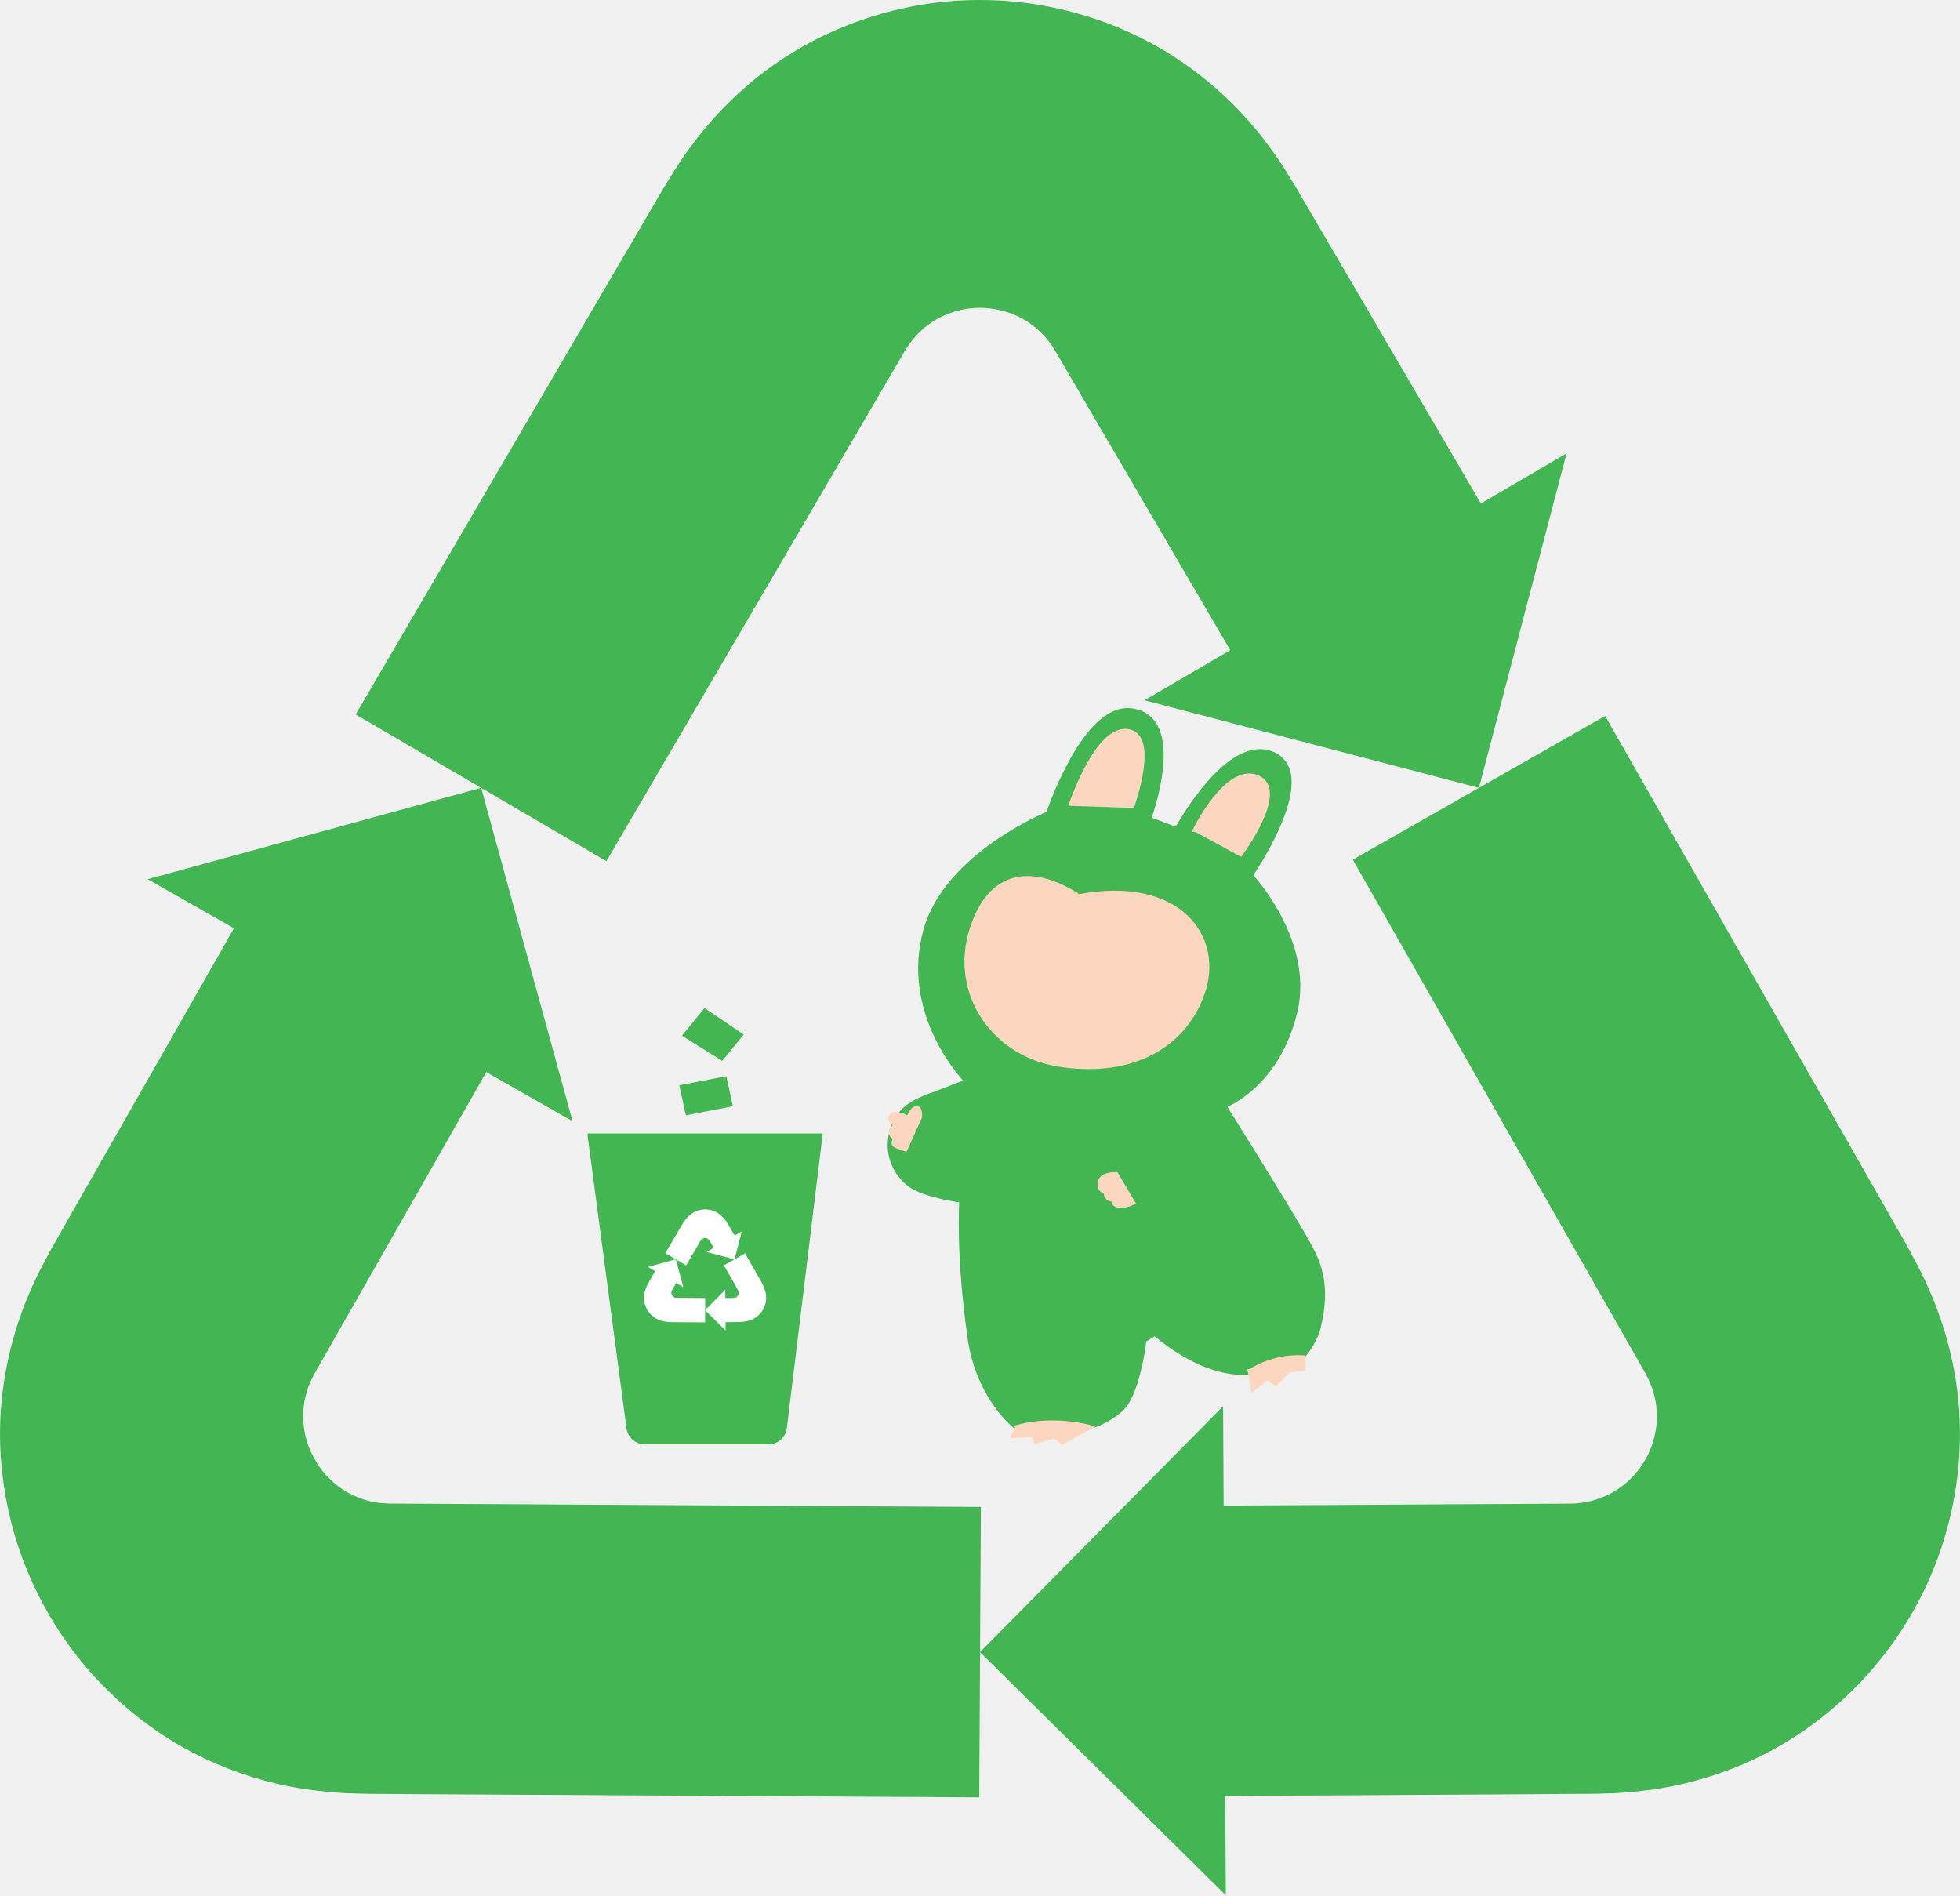
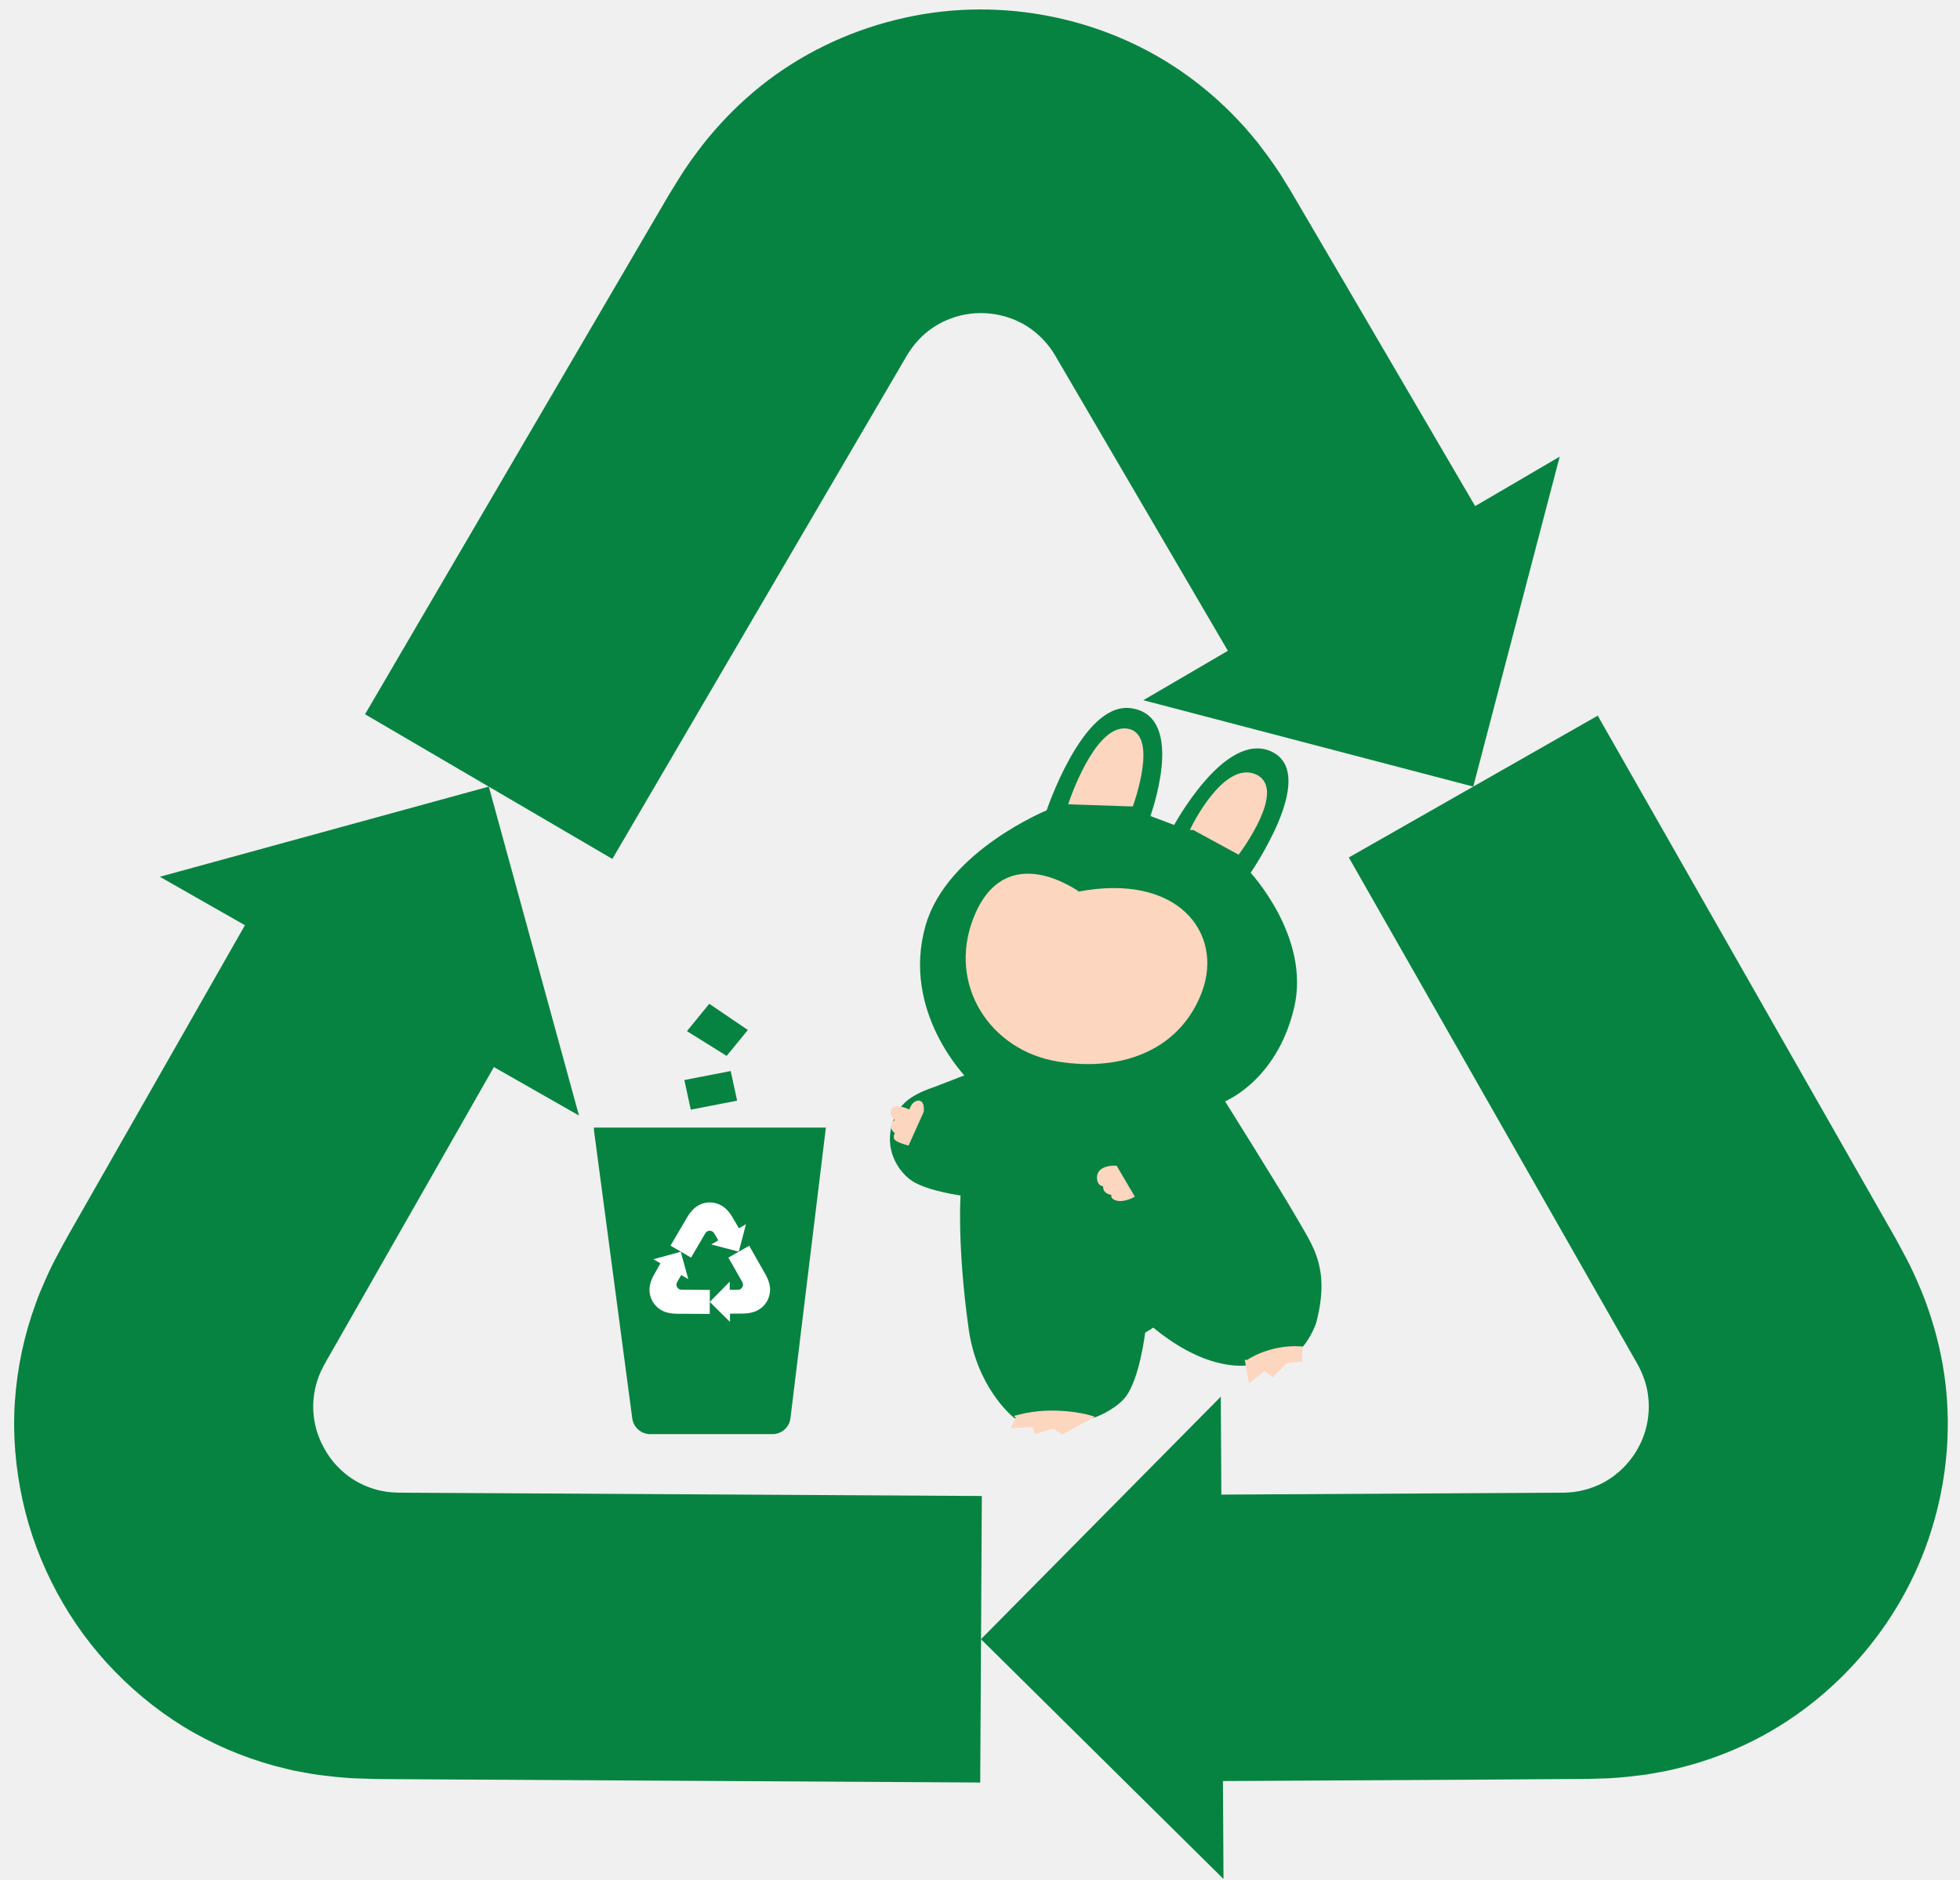
- <svg xmlns="http://www.w3.org/2000/svg" viewBox="0 0 385.44 372.66">
+ <svg xmlns="http://www.w3.org/2000/svg" viewBox="0 0 390.67 374.67">
  <defs>
    <style>
-       .cls-1, .cls-2, .cls-3, .cls-4 {
+       .cls-1 {
+         stroke: #078341;
+       }
+ 
+       .cls-1, .cls-2, .cls-3 {
        stroke-miterlimit: 10;
      }

-       .cls-1, .cls-3 {
+       .cls-1, .cls-4 {
+         fill: #078341;
+       }
+ 
+       .cls-2, .cls-3 {
        fill: #fdd6bf;
        stroke: #fdd6bf;
-       }
- 
-       .cls-2 {
-         stroke: #42b652;
-       }
- 
-       .cls-2, .cls-4 {
-         fill: #42b651;
      }

      .cls-3 {
        stroke-width: .75px;
      }

      .cls-5 {
        fill: #fff;
      }
- 
-       .cls-4 {
-         stroke: #42b651;
-       }
- 
-       .cls-6 {
-         fill: #42b652;
-       }
    </style>
  </defs>
  <g id="Layer_1" data-name="Layer 1">
-     <path class="cls-6" d="M192.89,296.3l-103.07-.59-10.62-.06c-1.74-.03-3.5.06-5.22-.24-3.45-.54-6.71-2.18-9.18-4.65-1.25-1.21-2.29-2.64-3.11-4.18-.83-1.53-1.44-3.19-1.76-4.9-.68-3.42-.23-7.05,1.22-10.22.76-1.63,1.72-3.14,2.59-4.71l6.34-11.12,13.13-23.03,12.42-21.8,16.96,9.66-17.97-65.56-65.57,17.97,16.96,9.66-12.42,21.8-13.13,23.03-6.79,11.91c-1.74,3.06-3.52,6.11-5.14,9.21-.43.77-.82,1.55-1.19,2.33-.38.78-.75,1.57-1.09,2.36-.68,1.59-1.4,3.16-1.95,4.79-2.3,6.28-3.69,12.85-4.14,19.46-.46,6.61.12,13.25,1.52,19.68,1.4,6.44,3.74,12.65,6.86,18.43,3.12,5.79,7.03,11.14,11.64,15.84,4.6,4.7,9.83,8.82,15.59,12.08,5.76,3.25,11.99,5.7,18.49,7.23,1.61.43,3.27.67,4.92.98,1.65.28,3.32.44,4.99.64,1.68.16,3.36.29,5.07.32,1.7.05,3.41.12,5.12.11l15.14.09,103.07.59.32-57.11Z" />
-     <path class="cls-6" d="M266.04,169.04l38.64,67.81,17.87,31.37c.65,1.15,1.35,2.28,1.86,3.49.53,1.21.92,2.48,1.16,3.78.46,2.6.31,5.31-.44,7.84-1.49,5.07-5.4,9.39-10.38,11.22-1.24.46-2.53.78-3.84.95-1.31.19-2.64.14-3.95.16l-16.22.09-50.11.28-.11-19.52-47.8,48.34,48.34,47.8-.11-19.52,50.11-.28,22.8-.15,3.87-.12c1.28-.07,2.56-.16,3.82-.3l3.78-.45c1.25-.2,2.5-.44,3.74-.67,4.96-1.02,9.78-2.55,14.38-4.57,18.41-8.09,32.73-24.3,38.67-43.34,3-9.5,4.02-19.65,2.81-29.63-.62-4.99-1.78-9.91-3.45-14.69-.8-2.4-1.83-4.73-2.87-7.05-1.06-2.32-2.34-4.58-3.55-6.85l-20.77-36.45-38.64-67.81-49.62,28.27Z" />
-     <path class="cls-6" d="M119.25,169.32l39.41-67.37,18.23-31.16c.67-1.13,1.3-2.3,2.09-3.36.78-1.06,1.68-2.04,2.69-2.9,2.02-1.7,4.44-2.92,7.01-3.53,5.13-1.25,10.84-.01,14.91,3.38,1.02.84,1.94,1.8,2.74,2.85.82,1.04,1.44,2.21,2.11,3.35l8.19,14,25.3,43.26-16.85,9.85,65.76,17.22,17.23-65.77-16.85,9.86-25.3-43.26-11.53-19.67-2.04-3.29c-.7-1.07-1.42-2.13-2.17-3.16l-2.28-3.05c-.8-.99-1.63-1.94-2.45-2.9-3.36-3.78-7.1-7.19-11.15-10.16C218.09,1.59,196.9-2.7,177.44,1.67c-9.73,2.15-19.03,6.34-27.07,12.38-4.01,3.03-7.69,6.5-11,10.34-1.68,1.9-3.18,3.95-4.67,6.01-1.48,2.07-2.79,4.31-4.16,6.5l-21.18,36.21-39.41,67.37,49.3,28.84Z" />
+     <path class="cls-4" d="M195.7,298.19l-103.07-.59-10.62-.06c-1.74-.03-3.5.06-5.22-.24-3.45-.54-6.71-2.18-9.18-4.65-1.25-1.21-2.29-2.64-3.11-4.18-.83-1.53-1.44-3.19-1.76-4.9-.68-3.42-.23-7.05,1.22-10.22.76-1.63,1.72-3.14,2.59-4.71l6.34-11.12,13.13-23.03,12.42-21.8,16.96,9.66-17.97-65.56-65.57,17.97,16.96,9.66-12.42,21.8-13.13,23.03-6.79,11.91c-1.74,3.06-3.52,6.11-5.14,9.21-.43.77-.82,1.55-1.19,2.33-.38.78-.75,1.57-1.09,2.36-.68,1.59-1.4,3.16-1.95,4.79-2.3,6.28-3.69,12.85-4.14,19.46-.46,6.61.12,13.25,1.52,19.68,1.4,6.44,3.74,12.65,6.86,18.43,3.12,5.79,7.03,11.14,11.64,15.84,4.6,4.7,9.83,8.82,15.59,12.08,5.76,3.25,11.99,5.7,18.49,7.23,1.61.43,3.27.67,4.92.98,1.65.28,3.32.44,4.99.64,1.68.16,3.36.29,5.07.32,1.7.05,3.41.12,5.12.11l15.14.09,103.07.59.32-57.11Z" />
+     <path class="cls-4" d="M268.85,170.92l38.64,67.81,17.87,31.37c.65,1.15,1.35,2.28,1.86,3.49.53,1.21.92,2.48,1.16,3.78.46,2.6.31,5.31-.44,7.84-1.49,5.07-5.4,9.39-10.38,11.22-1.24.46-2.53.78-3.84.95-1.31.19-2.64.14-3.95.16l-16.22.09-50.11.28-.11-19.52-47.8,48.34,48.34,47.8-.11-19.52,50.11-.28,22.8-.15,3.87-.12c1.28-.07,2.56-.16,3.82-.3l3.78-.45c1.25-.2,2.5-.44,3.74-.67,4.96-1.02,9.78-2.55,14.38-4.57,18.41-8.09,32.73-24.3,38.67-43.34,3-9.5,4.02-19.65,2.81-29.63-.62-4.99-1.78-9.91-3.45-14.69-.8-2.4-1.83-4.73-2.87-7.05-1.06-2.32-2.34-4.58-3.55-6.85l-20.77-36.45-38.64-67.81-49.62,28.27Z" />
+     <path class="cls-4" d="M122.06,171.2l39.41-67.37,18.23-31.16c.67-1.13,1.3-2.3,2.09-3.36.78-1.06,1.68-2.04,2.69-2.9,2.02-1.7,4.44-2.92,7.01-3.53,5.13-1.25,10.84-.01,14.91,3.38,1.02.84,1.94,1.8,2.74,2.85.82,1.04,1.44,2.21,2.11,3.35l8.19,14,25.3,43.26-16.85,9.85,65.76,17.22,17.23-65.77-16.85,9.86-25.3-43.26-11.53-19.67-2.04-3.29c-.7-1.07-1.42-2.13-2.17-3.16l-2.28-3.05c-.8-.99-1.63-1.94-2.45-2.9-3.36-3.78-7.1-7.19-11.15-10.16C220.9,3.48,199.71-.82,180.25,3.56c-9.73,2.15-19.03,6.34-27.07,12.38-4.01,3.03-7.69,6.5-11,10.34-1.68,1.9-3.18,3.95-4.67,6.01-1.48,2.07-2.79,4.31-4.16,6.5l-21.18,36.21-39.41,67.37,49.3,28.84Z" />
  </g>
  <g id="Layer_3" data-name="Layer 3">
-     <path class="cls-2" d="M246.48,269.88c.17-.09.33-.18.51-.26,3.43-1.45,5.94-1.5,9.27-3.18.89-.8,2.45-3.49,2.85-5.03,2.64-10.3-.65-14.61-3.43-19.48-3.6-6.3-15.05-24.51-15.05-24.51,0,0,10.46-3.8,13.99-18.45,3.37-13.99-8.79-26.84-8.79-26.84,0,0,13.52-19.45,4.66-23.71-8.85-4.26-19.05,14.75-19.05,14.75l-5.59-2.1s7.46-20.05-3.46-21.31c-9.11-1.06-16.19,20.25-16.19,20.25,0,0-19.85,8.06-24.05,22.71-4.86,16.95,8.11,29.96,8.11,29.96,0,0-2.56.97-6.09,2.35-1.06.41-3.72,1.19-5.67,2.7-3.12,2.42-3.83,6.57-3.26,9.27.66,3.14,2.67,5.23,4.03,6.1,3.15,2.02,9.89,2.88,9.89,2.88,0,0-.77,10.07,1.58,26.88,1.57,11.26,8.13,16.87,8.85,17.46.19-.02.39-.03.6-.02,5.16.37,9.8-.07,14.93-.1,1.62-.51,4.46-2.08,5.83-3.71,2.9-3.43,4.02-13.03,4.02-13.03l2.13-1.33c11.46,9.59,19.32,7.53,19.32,7.53l.05.23Z" />
+     <path class="cls-1" d="M249.3,271.76c.17-.09.33-.18.51-.26,3.43-1.45,5.94-1.5,9.27-3.18.89-.8,2.45-3.49,2.85-5.03,2.64-10.3-.65-14.61-3.43-19.48-3.6-6.3-15.05-24.51-15.05-24.51,0,0,10.46-3.8,13.99-18.45,3.37-13.99-8.79-26.84-8.79-26.84,0,0,13.52-19.45,4.66-23.71-8.85-4.26-19.05,14.75-19.05,14.75l-5.59-2.1s7.46-20.05-3.46-21.31c-9.11-1.06-16.19,20.25-16.19,20.25,0,0-19.85,8.06-24.05,22.71-4.86,16.95,8.11,29.96,8.11,29.96,0,0-2.56.97-6.09,2.35-1.06.41-3.72,1.19-5.67,2.7-3.12,2.42-3.83,6.57-3.26,9.27.66,3.14,2.67,5.23,4.03,6.1,3.15,2.02,9.89,2.88,9.89,2.88,0,0-.77,10.07,1.58,26.88,1.57,11.26,8.13,16.87,8.85,17.46.19-.02.39-.03.6-.02,5.16.37,9.8-.07,14.93-.1,1.62-.51,4.46-2.08,5.83-3.71,2.9-3.43,4.02-13.03,4.02-13.03l2.13-1.33c11.46,9.59,19.32,7.53,19.32,7.53l.05.23Z" />
  </g>
  <g id="Layer_5" data-name="Layer 5">
-     <path class="cls-1" d="M212.17,176.33c-.2.04-14.32-10.71-20.47,4.89-5.17,13.11,3.28,25.86,16.4,27.99,13.12,2.13,24.18-2.6,28.24-13.72s-4.52-22.89-24.17-19.16Z" />
-     <path class="cls-1" d="M235.15,163.06s6.23-12.66,12.12-10.15-3.34,14.92-3.34,14.92l-8.77-4.77Z" />
-     <path class="cls-1" d="M210.78,157.96s4.99-14.82,10.91-14.13c5.92.68.93,14.53.93,14.53l-11.84-.4Z" />
-     <path class="cls-3" d="M180.94,219.66s.28-2.39-1.15-1.66c-.77.39-1.15,1.79-1.15,1.79,0,0-2.91-1.54-3.45-.34s1.17,1.95,1.17,1.95c0,0-.93.15-1.17.95-.28.94.85,1.47.85,1.47,0,0-.39.51-.32,1.08.06.49,2.35,1.11,2.35,1.11l2.86-6.34Z" />
-     <path class="cls-3" d="M219.54,230.84s-3.33-.2-3.33,2,2.29,1.15,2.29,1.15c0,0-1.29-.02-1.02,1.04s2.46,1.27,4.13.53-3.66.4-2.33,1.27,3.59-.33,3.59-.33l-3.33-5.66Z" />
-     <path class="cls-1" d="M245.89,269.69l.58,3.27,2.75-2.18,1.6,1.18,2.66-2.64,2.75-.25.04-2.1c-6.14-.31-10.37,2.72-10.37,2.72Z" />
-     <path class="cls-1" d="M200.25,280.62l-.78,1.62,3.89-.19.43,1.28,3.5-1.01,1.67,1.15,5.14-2.83s-6.73-1.9-13.86-.03Z" />
+     <path class="cls-2" d="M214.99,178.22c-.2.04-14.32-10.71-20.47,4.89-5.17,13.11,3.28,25.86,16.4,27.99,13.12,2.13,24.18-2.6,28.24-13.72s-4.52-22.89-24.17-19.16Z" />
+     <path class="cls-2" d="M237.96,164.94s6.23-12.66,12.12-10.15-3.34,14.92-3.34,14.92l-8.77-4.77Z" />
+     <path class="cls-2" d="M213.6,159.84s4.99-14.82,10.91-14.13c5.92.68.93,14.53.93,14.53l-11.84-.4Z" />
+     <path class="cls-3" d="M183.75,221.54s.28-2.39-1.15-1.66c-.77.39-1.15,1.79-1.15,1.79,0,0-2.91-1.54-3.45-.34s1.17,1.95,1.17,1.95c0,0-.93.15-1.17.95-.28.94.85,1.47.85,1.47,0,0-.39.51-.32,1.08.06.49,2.35,1.11,2.35,1.11l2.86-6.34Z" />
+     <path class="cls-3" d="M222.35,232.72s-3.33-.2-3.33,2,2.29,1.15,2.29,1.15c0,0-1.29-.02-1.02,1.04s2.46,1.27,4.13.53-3.66.4-2.33,1.27,3.59-.33,3.59-.33l-3.33-5.66Z" />
+     <path class="cls-2" d="M248.71,271.57l.58,3.27,2.75-2.18,1.6,1.18,2.66-2.64,2.75-.25.04-2.1c-6.14-.31-10.37,2.72-10.37,2.72Z" />
+     <path class="cls-2" d="M203.06,282.5l-.78,1.62,3.89-.19.43,1.28,3.5-1.01,1.67,1.15,5.14-2.83s-6.73-1.9-13.86-.03Z" />
  </g>
  <g id="Layer_6" data-name="Layer 6">
-     <path class="cls-4" d="M116.07,223.38h45.16l-6.99,57.36c-.19,1.56-1.52,2.74-3.09,2.74h-24.36c-1.56,0-2.88-1.16-3.09-2.7l-7.63-57.39Z" />
-     <polygon class="cls-4" points="134.19 213.79 142.45 212.19 143.52 217.12 135.26 218.72 134.19 213.79" />
-     <polygon class="cls-4" points="134.86 203.53 138.65 198.87 145.51 203.53 141.92 207.93 134.86 203.53" />
-     <path class="cls-5" d="M138.67,255.22l-4.83-.03c-.35-.01-.7.02-1.05-.03-.34-.08-.63-.36-.73-.69-.06-.21-.05-.43.02-.63.08-.2.2-.38.31-.57l.58-1.01,1.41.81-1.5-5.46-5.46,1.5,1.41.81-1.4,2.49c-.4.75-.64,1.46-.74,2.16-.1.72-.03,1.49.23,2.2.41,1.17,1.33,2.15,2.41,2.66.55.25,1.09.39,1.75.47.64.09,1.35.07,2.03.08l5.54.03.03-4.76Z" />
-     <path class="cls-5" d="M142.36,248.78l2.39,4.2c.16.31.37.6.49.93.1.34,0,.72-.24.98-.15.16-.35.26-.56.3-.21.03-.43.01-.64.02h-1.17s0-1.62,0-1.62l-3.98,4.03,4.03,3.98v-1.63s2.85-.03,2.85-.03c.85-.03,1.58-.18,2.24-.44.67-.28,1.3-.72,1.79-1.3.81-.94,1.2-2.23,1.1-3.41-.06-.6-.21-1.14-.46-1.75-.25-.6-.61-1.2-.95-1.8l-2.74-4.81-4.14,2.36Z" />
-     <path class="cls-5" d="M134.93,248.8l2.44-4.17c.19-.3.33-.62.56-.89.24-.26.62-.37.96-.28.21.05.4.17.54.33.13.17.22.37.34.55l.59,1.01-1.4.82,5.48,1.44,1.44-5.48-1.4.82-1.45-2.46c-.45-.72-.94-1.28-1.5-1.72-.58-.44-1.28-.77-2.02-.9-1.22-.23-2.53.07-3.5.76-.49.35-.89.75-1.29,1.28-.4.51-.73,1.13-1.08,1.72l-2.8,4.78,4.11,2.4Z" />
+     <path class="cls-1" d="M118.89,225.26h45.16l-6.99,57.36c-.19,1.56-1.52,2.74-3.09,2.74h-24.36c-1.56,0-2.88-1.16-3.09-2.7l-7.63-57.39Z" />
+     <polygon class="cls-1" points="137 215.67 145.26 214.07 146.33 219 138.07 220.6 137 215.67" />
+     <polygon class="cls-1" points="137.67 205.41 141.47 200.75 148.33 205.41 144.73 209.81 137.67 205.41" />
+     <path class="cls-5" d="M141.48,257.11l-4.83-.03c-.35-.01-.7.02-1.05-.03-.34-.08-.63-.36-.73-.69-.06-.21-.05-.43.02-.63.08-.2.2-.38.31-.57l.58-1.01,1.41.81-1.5-5.46-5.46,1.5,1.41.81-1.4,2.49c-.4.75-.64,1.46-.74,2.16-.1.72-.03,1.49.23,2.2.41,1.17,1.33,2.15,2.41,2.66.55.25,1.09.39,1.75.47.64.09,1.35.07,2.03.08l5.54.03.03-4.76Z" />
+     <path class="cls-5" d="M145.18,250.66l2.39,4.2c.16.31.37.6.49.93.1.34,0,.72-.24.98-.15.16-.35.26-.56.3-.21.03-.43.01-.64.02h-1.17s0-1.62,0-1.62l-3.98,4.03,4.03,3.98v-1.63s2.85-.03,2.85-.03c.85-.03,1.58-.18,2.24-.44.67-.28,1.3-.72,1.79-1.3.81-.94,1.2-2.23,1.1-3.41-.06-.6-.21-1.14-.46-1.75-.25-.6-.61-1.2-.95-1.8l-2.74-4.81-4.14,2.36Z" />
+     <path class="cls-5" d="M137.74,250.68l2.44-4.17c.19-.3.33-.62.56-.89.24-.26.62-.37.96-.28.21.05.4.17.54.33.13.17.22.37.34.55l.59,1.01-1.4.82,5.48,1.44,1.44-5.48-1.4.82-1.45-2.46c-.45-.72-.94-1.28-1.5-1.72-.58-.44-1.28-.77-2.02-.9-1.22-.23-2.53.07-3.5.76-.49.35-.89.75-1.29,1.28-.4.51-.73,1.13-1.08,1.72l-2.8,4.78,4.11,2.4Z" />
  </g>
</svg>
